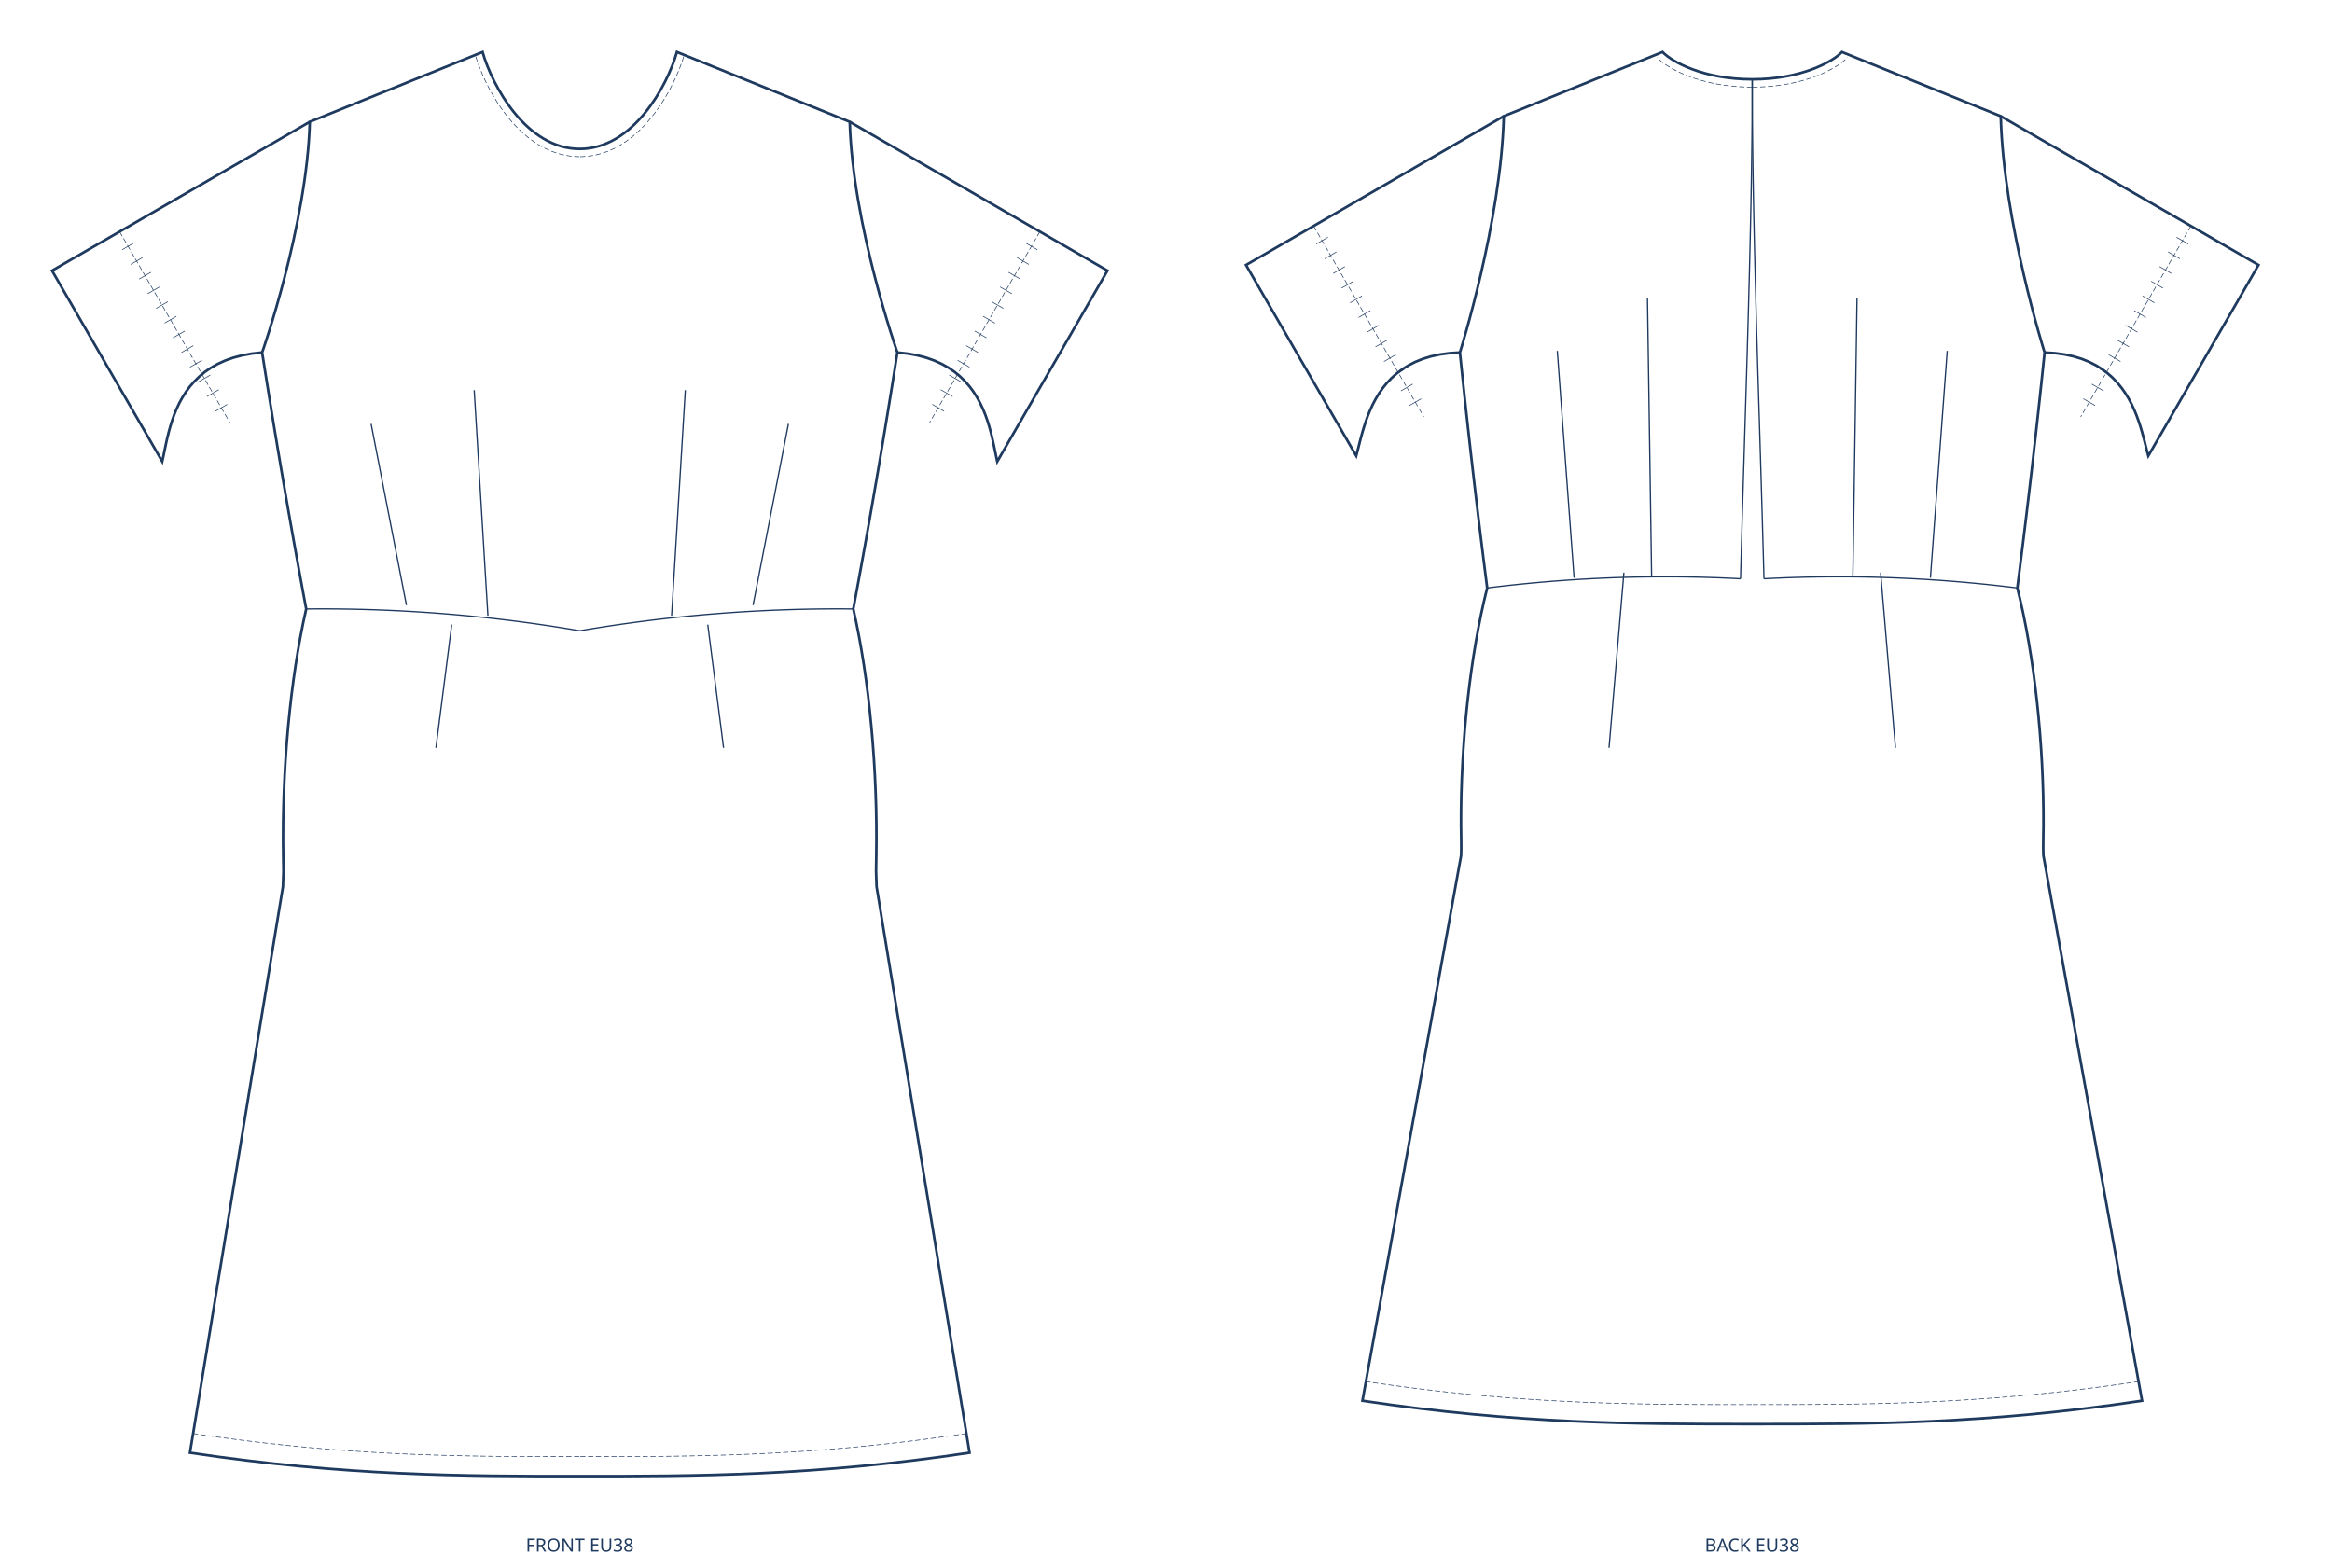
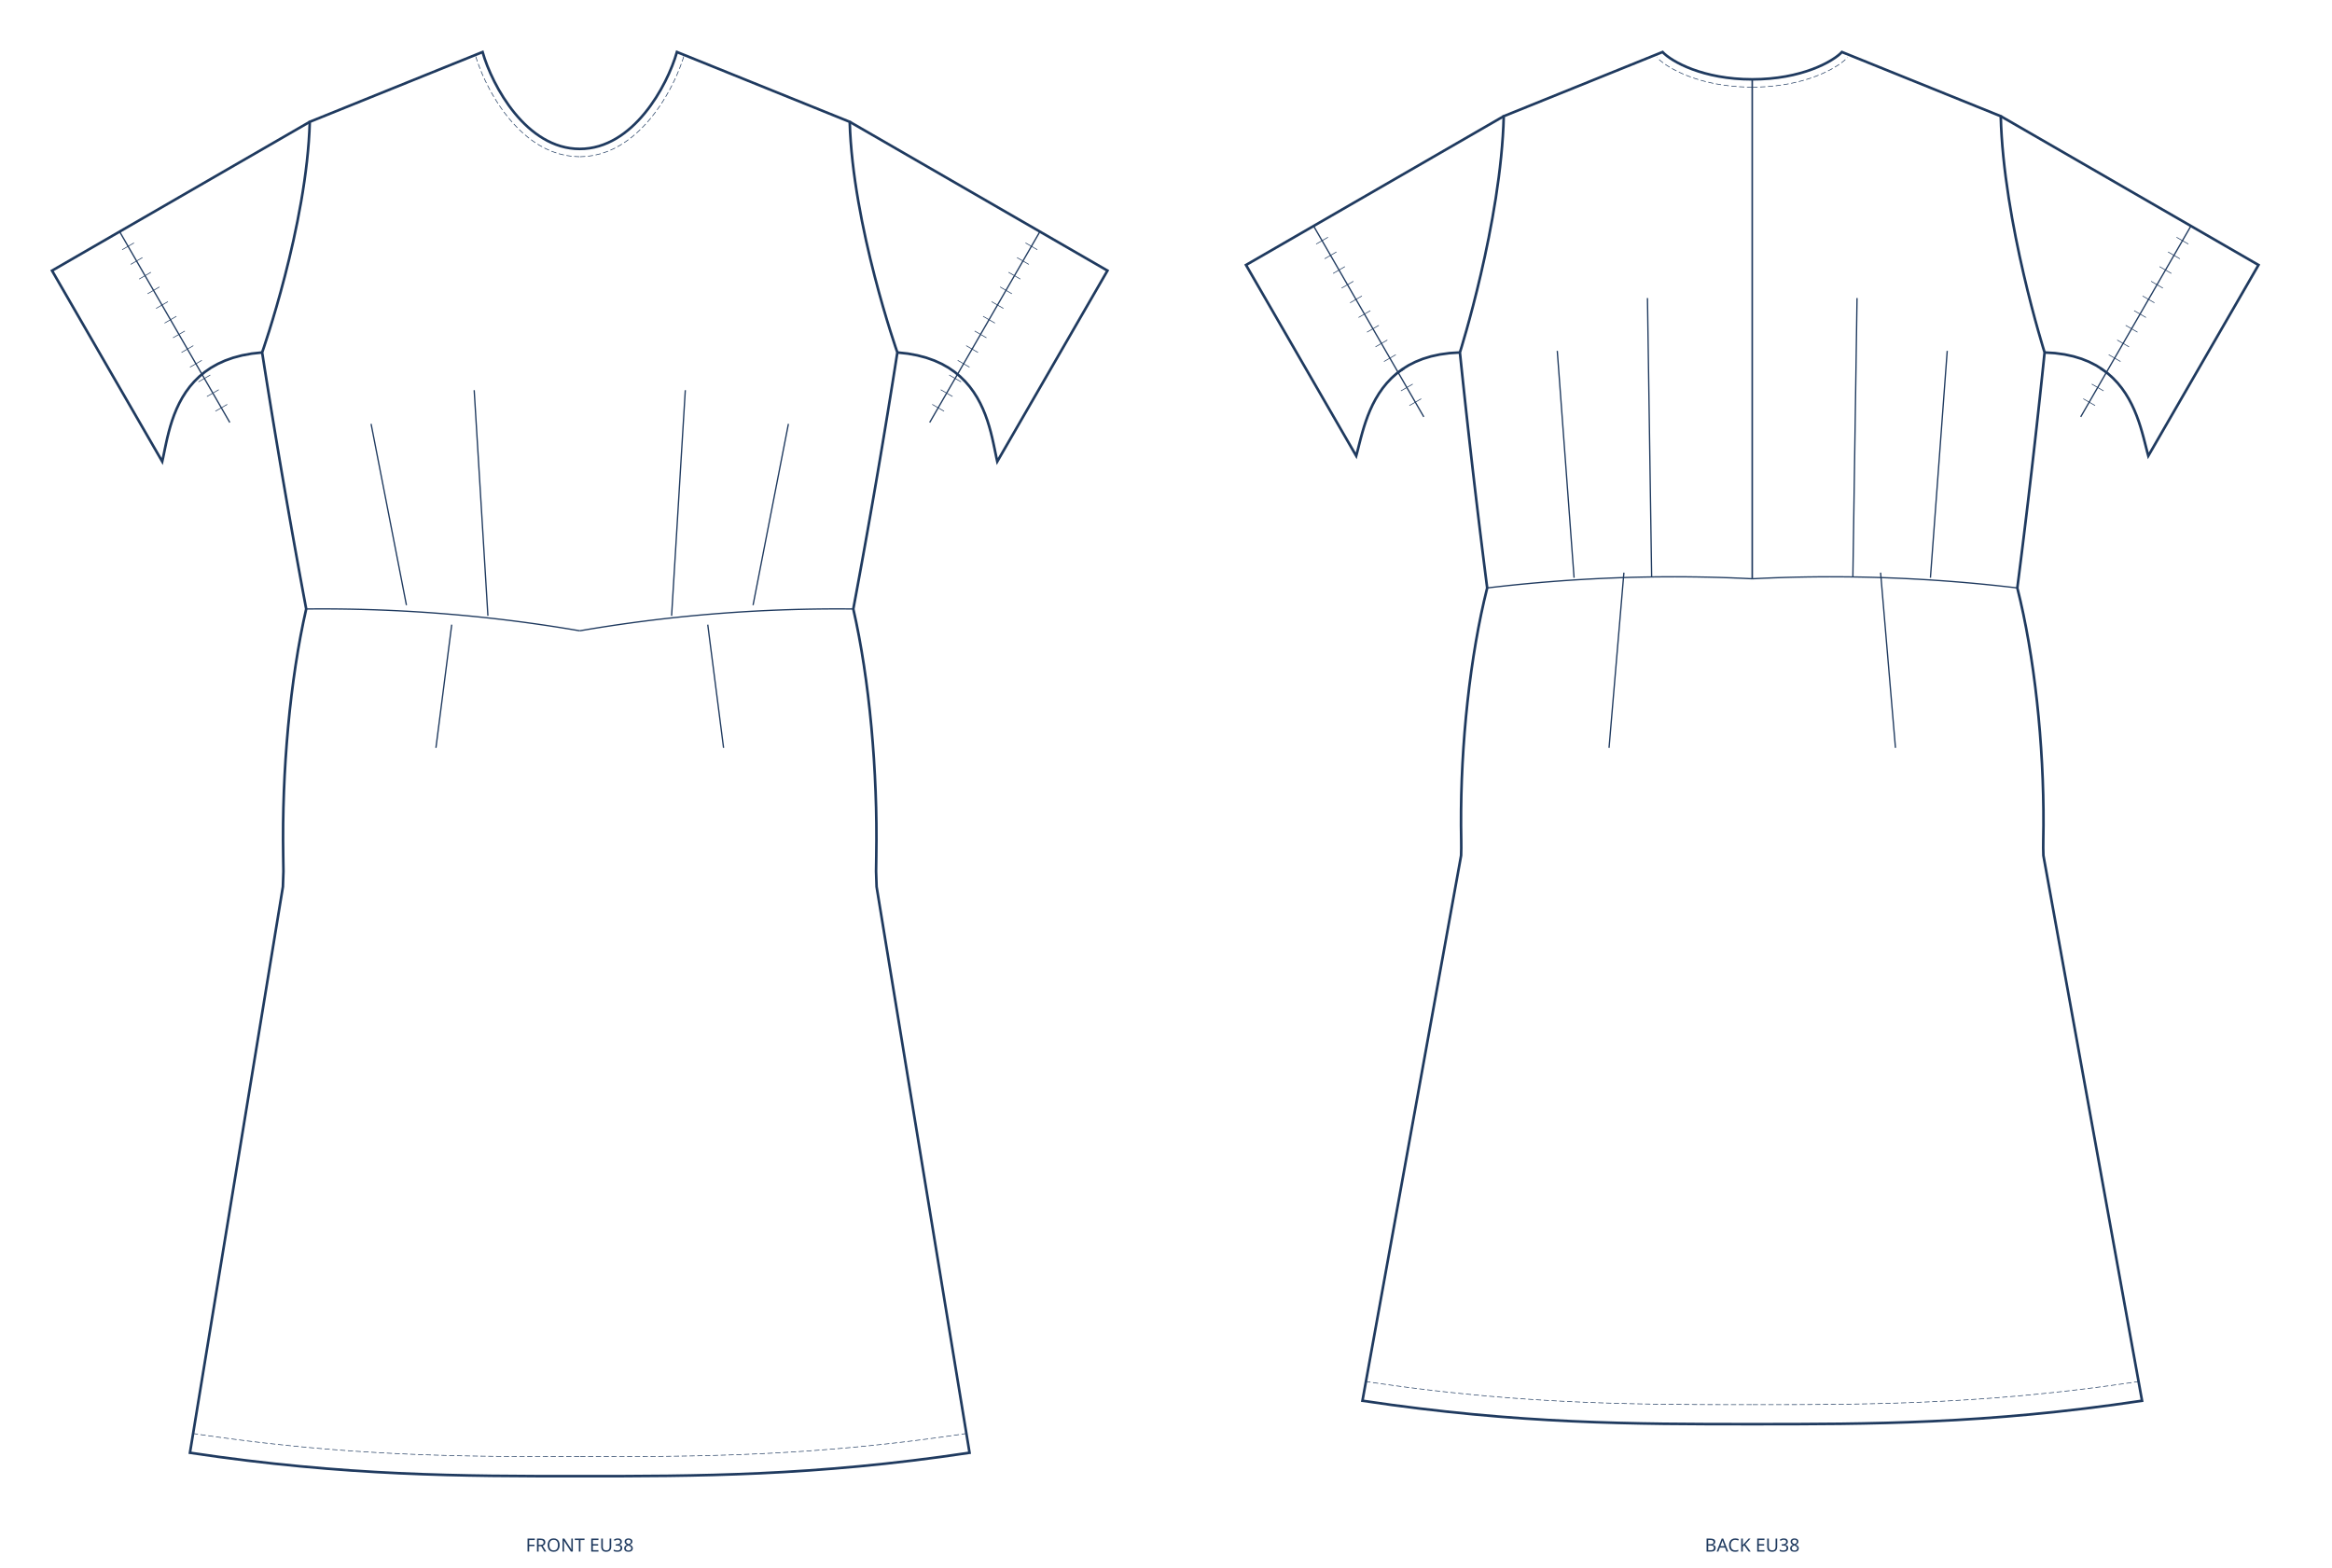
<svg xmlns="http://www.w3.org/2000/svg" width="1792.981mm" height="1205mm" viewBox="0 0 1792.981 1205" data-scale="1:1" data-unit-mm="1" data-source="DraftedPattern" data-dugum="" data-size="EU38" data-sinif="dress/dart/woven">
  <g fill="none" stroke="#1f3a5f" transform="translate(445.7452,40)">
    <path data-rol="siluet" data-view="front" data-manken-fark-ceyrek-mm="12.7417" data-manken-bel-yarim-mm="197.5854" data-manken-bust-y="231.0000" data-manken-bel-y="428.2238" data-manken-kalca-y="628.2238" data-omuz-egim-deg="22.00" data-omuz-oran="0.8500" data-omuz-uc="207.5700 53.6728" data-yaka-gen-oran="0.3600" data-yaka-derinlik-oran="0.4985" stroke-width="2" d="M 0 74.5 C 41.099 74.5 67.253 26.075 74.725 0 C 119.007 17.891 163.288 35.782 207.57 53.673 C 209.768 133.47 244.2 231 244.2 231 C 243.594 234.867 242.985 238.734 242.374 242.601 C 241.761 246.469 241.145 250.336 240.527 254.203 C 239.907 258.07 239.284 261.937 238.659 265.804 C 238.032 269.671 237.403 273.538 236.771 277.406 C 236.137 281.273 235.5 285.14 234.862 289.007 C 234.22 292.874 233.577 296.741 232.931 300.608 C 232.283 304.476 231.633 308.343 230.981 312.21 C 230.326 316.077 229.668 319.944 229.009 323.811 C 228.347 327.678 227.683 331.545 227.016 335.413 C 226.347 339.28 225.676 343.147 225.003 347.014 C 224.327 350.881 223.649 354.748 222.969 358.615 C 222.286 362.483 221.601 366.35 220.914 370.217 C 220.224 374.084 219.532 377.951 218.838 381.818 C 218.142 385.685 217.443 389.552 216.742 393.42 C 216.038 397.287 215.332 401.154 214.624 405.021 C 213.914 408.888 213.201 412.755 212.486 416.622 C 211.769 420.49 211.049 424.357 210.327 428.224 C 211.095 431.582 211.842 435.008 212.567 438.497 C 213.29 441.986 213.992 445.537 214.671 449.146 C 215.348 452.754 216.003 456.418 216.635 460.134 C 217.264 463.85 217.871 467.616 218.454 471.427 C 219.036 475.239 219.593 479.095 220.126 482.99 C 220.658 486.885 221.165 490.82 221.648 494.787 C 222.128 498.755 222.584 502.755 223.015 506.783 C 223.444 510.811 223.848 514.866 224.226 518.943 C 224.602 523.02 224.952 527.118 225.277 531.232 C 225.6 535.346 225.896 539.475 226.166 543.614 C 226.435 547.753 226.677 551.901 226.892 556.054 C 227.105 560.206 227.292 564.363 227.451 568.517 C 227.609 572.671 227.74 576.823 227.843 580.968 C 227.945 585.112 228.019 589.248 228.066 593.371 C 228.111 597.494 228.128 601.602 228.117 605.691 C 228.105 609.78 228.065 613.85 227.996 617.894 C 227.927 621.938 227.829 625.956 227.828 629.943 C 227.994 633.93 228.129 637.885 228.231 641.804 C 252.054 786.869 275.877 931.935 299.7 1077 C 179.82 1095 89.91 1095 0 1095 C -89.91 1095 -179.82 1095 -299.7 1077 C -275.877 931.935 -252.054 786.869 -228.231 641.804 C -228.129 637.885 -227.994 633.93 -227.828 629.943 C -227.829 625.956 -227.927 621.938 -227.996 617.894 C -228.065 613.85 -228.105 609.78 -228.117 605.691 C -228.128 601.602 -228.111 597.494 -228.066 593.371 C -228.019 589.248 -227.945 585.112 -227.843 580.968 C -227.74 576.823 -227.609 572.671 -227.451 568.517 C -227.292 564.363 -227.105 560.206 -226.892 556.054 C -226.677 551.901 -226.435 547.753 -226.166 543.614 C -225.896 539.475 -225.6 535.346 -225.277 531.232 C -224.952 527.118 -224.602 523.02 -224.226 518.943 C -223.848 514.866 -223.444 510.811 -223.015 506.783 C -222.584 502.755 -222.128 498.755 -221.648 494.787 C -221.165 490.82 -220.658 486.885 -220.126 482.99 C -219.593 479.095 -219.036 475.239 -218.454 471.427 C -217.871 467.616 -217.264 463.85 -216.635 460.134 C -216.003 456.418 -215.348 452.754 -214.671 449.146 C -213.992 445.537 -213.29 441.986 -212.567 438.497 C -211.842 435.008 -211.095 431.582 -210.327 428.224 C -211.049 424.357 -211.769 420.49 -212.486 416.622 C -213.201 412.755 -213.914 408.888 -214.624 405.021 C -215.332 401.154 -216.038 397.287 -216.742 393.42 C -217.443 389.552 -218.142 385.685 -218.838 381.818 C -219.532 377.951 -220.224 374.084 -220.914 370.217 C -221.601 366.35 -222.286 362.483 -222.969 358.615 C -223.649 354.748 -224.327 350.881 -225.003 347.014 C -225.676 343.147 -226.347 339.28 -227.016 335.413 C -227.683 331.545 -228.347 327.678 -229.009 323.811 C -229.668 319.944 -230.326 316.077 -230.981 312.21 C -231.633 308.343 -232.283 304.476 -232.931 300.608 C -233.577 296.741 -234.22 292.874 -234.862 289.007 C -235.5 285.14 -236.137 281.273 -236.771 277.406 C -237.403 273.538 -238.032 269.671 -238.659 265.804 C -239.284 261.937 -239.907 258.07 -240.527 254.203 C -241.145 250.336 -241.761 246.469 -242.374 242.601 C -242.985 238.734 -243.594 234.867 -244.2 231 C -244.2 231 -209.768 133.47 -207.57 53.673 C -163.288 35.782 -119.007 17.891 -74.725 0 C -67.253 26.075 -41.099 74.5 0 74.5 Z" />
    <path data-rol="bel-dikisi" data-view="front" data-yan="sag" stroke-width="1" d="M 210.327 428.224 L 201.515 428.165 L 192.707 428.173 L 183.901 428.247 L 175.086 428.386 L 166.27 428.592 L 157.454 428.864 L 148.64 429.201 L 139.827 429.605 L 131.018 430.075 L 122.213 430.61 L 113.413 431.211 L 104.62 431.878 L 95.834 432.611 L 87.057 433.41 L 78.29 434.275 L 69.534 435.205 L 60.789 436.2 L 52.058 437.261 L 43.34 438.388 L 34.638 439.58 L 25.951 440.837 L 17.282 442.16 L 8.632 443.547 L -0 445" />
    <path data-rol="bel-dikisi" data-view="front" data-yan="sol" stroke-width="1" d="M -210.327 428.224 L -201.515 428.165 L -192.707 428.173 L -183.901 428.247 L -175.086 428.386 L -166.27 428.592 L -157.454 428.864 L -148.64 429.201 L -139.827 429.605 L -131.018 430.075 L -122.213 430.61 L -113.413 431.211 L -104.62 431.878 L -95.834 432.611 L -87.057 433.41 L -78.29 434.275 L -69.534 435.205 L -60.789 436.2 L -52.058 437.261 L -43.34 438.388 L -34.638 439.58 L -25.951 440.837 L -17.282 442.16 L -8.632 443.547 L 0 445" />
    <path data-rol="pens" data-view="front" data-yan="sag" stroke-width="1" d="M 133.253 425.282 L 160.435 285.913" />
    <path data-rol="pens" data-view="front" data-yan="sol" stroke-width="1" d="M -133.253 425.282 L -160.435 285.913" />
    <path data-rol="pens" data-view="front" data-yan="sag" stroke-width="1" d="M 70.618 433.459 L 81.162 260.004" />
    <path data-rol="pens" data-view="front" data-yan="sol" stroke-width="1" d="M -70.618 433.459 L -81.162 260.004" />
    <path data-rol="pens" data-view="front" data-yan="sag" stroke-width="1" d="M 98.426 440.288 L 110.577 535" />
    <path data-rol="pens" data-view="front" data-yan="sol" stroke-width="1" d="M -98.426 440.288 L -110.577 535" />
    <path data-rol="dikis-izi" data-view="front" data-yan="sag" stroke-width="0.5" stroke-dasharray="4 2" d="M 297.524 1062.159 L 286.423 1063.787 L 275.543 1065.305 L 264.828 1066.726 L 254.273 1068.052 L 243.87 1069.286 L 233.615 1070.432 L 223.501 1071.494 L 213.524 1072.473 L 203.678 1073.375 L 193.955 1074.201 L 184.352 1074.955 L 174.862 1075.641 L 165.479 1076.262 L 156.198 1076.821 L 147.013 1077.321 L 137.918 1077.766 L 128.908 1078.159 L 119.976 1078.502 L 111.117 1078.801 L 102.325 1079.056 L 93.595 1079.273 L 84.92 1079.453 L 76.296 1079.601 L 67.716 1079.72 L 59.175 1079.812 L 50.667 1079.882 L 42.186 1079.931 L 33.727 1079.965 L 25.285 1079.985 L 16.853 1079.996 L 8.426 1079.999 L -0.001 1080" />
    <path data-rol="dikis-izi" data-view="front" data-yan="sol" stroke-width="0.5" stroke-dasharray="4 2" d="M -297.524 1062.159 L -286.423 1063.787 L -275.543 1065.305 L -264.828 1066.726 L -254.273 1068.052 L -243.87 1069.286 L -233.615 1070.432 L -223.501 1071.494 L -213.524 1072.473 L -203.678 1073.375 L -193.955 1074.201 L -184.352 1074.955 L -174.862 1075.641 L -165.479 1076.262 L -156.198 1076.821 L -147.013 1077.321 L -137.918 1077.766 L -128.908 1078.159 L -119.976 1078.502 L -111.117 1078.801 L -102.325 1079.056 L -93.595 1079.273 L -84.92 1079.453 L -76.296 1079.601 L -67.716 1079.72 L -59.175 1079.812 L -50.667 1079.882 L -42.186 1079.931 L -33.727 1079.965 L -25.285 1079.985 L -16.853 1079.996 L -8.426 1079.999 L 0.001 1080" />
    <path data-rol="dikis-izi" data-view="front" data-yan="sag" stroke-width="0.5" stroke-dasharray="4 2" d="M 0.293 80.493 L 5.639 80.225 L 11.112 79.421 L 16.396 78.125 L 21.479 76.377 L 26.354 74.219 L 31.018 71.691 L 35.469 68.832 L 39.709 65.679 L 43.739 62.27 L 47.565 58.639 L 51.187 54.817 L 54.608 50.837 L 57.832 46.731 L 60.86 42.528 L 63.693 38.258 L 66.332 33.952 L 68.778 29.639 L 71.031 25.348 L 73.091 21.109 L 74.959 16.948 L 76.633 12.896 L 78.114 8.979 L 79.401 5.224 L 80.463 1.755" />
    <path data-rol="dikis-izi" data-view="front" data-yan="sol" stroke-width="0.5" stroke-dasharray="4 2" d="M -0.293 80.493 L -5.639 80.225 L -11.112 79.421 L -16.396 78.125 L -21.479 76.377 L -26.354 74.219 L -31.018 71.691 L -35.469 68.832 L -39.709 65.679 L -43.739 62.27 L -47.565 58.639 L -51.187 54.817 L -54.608 50.837 L -57.832 46.731 L -60.86 42.528 L -63.693 38.258 L -66.332 33.952 L -68.778 29.639 L -71.031 25.348 L -73.091 21.109 L -74.959 16.948 L -76.633 12.896 L -78.114 8.979 L -79.401 5.224 L -80.463 1.755" />
-     <path data-rol="dikis-izi" data-view="front" data-yan="sag" stroke-width="0.5" stroke-dasharray="4 2" d="M 353.784 138.089 L 269.056 284.842" />
-     <path data-rol="dikis-izi" data-view="front" data-yan="sol" stroke-width="0.5" stroke-dasharray="4 2" d="M -353.784 138.089 L -269.056 284.842" />
+     <path data-rol="manset" data-view="front" data-yan="sag" data-ozellik="manset" data-manset-derinlik-mm="60.00" stroke-width="1" d="M 353.784 138.089 L 269.056 284.842" />
+     <path data-rol="manset" data-view="front" data-yan="sol" data-ozellik="manset" data-manset-derinlik-mm="60.00" stroke-width="1" d="M -353.784 138.089 L -269.056 284.842" />
    <path data-rol="kol" data-view="front" data-yan="sag" data-kol-aci="30.00" data-kol-olcek="1.2602" data-buzgu-etek-oran="1.8005" stroke-width="2" d="M 207.57 53.673 L 405.745 168.089 L 321.018 314.842 L 320.307 311.639 L 319.584 308.159 L 318.819 304.435 L 317.986 300.501 L 317.056 296.393 L 316.002 292.145 L 314.796 287.791 L 313.411 283.365 L 311.818 278.903 L 309.99 274.438 L 307.899 270.005 L 305.518 265.64 L 302.819 261.375 L 299.774 257.246 L 296.355 253.287 L 292.535 249.532 L 288.286 246.017 L 283.58 242.775 L 278.389 239.841 L 272.687 237.25 L 266.444 235.036 L 259.634 233.233 L 252.228 231.876 L 244.2 231" />
    <path data-rol="kol" data-view="front" data-yan="sol" data-kol-aci="30.00" data-kol-olcek="1.2602" data-buzgu-etek-oran="1.8005" stroke-width="2" d="M -207.57 53.673 L -405.745 168.089 L -321.018 314.842 L -320.307 311.639 L -319.584 308.159 L -318.819 304.435 L -317.986 300.501 L -317.056 296.393 L -316.002 292.145 L -314.796 287.791 L -313.411 283.365 L -311.818 278.903 L -309.99 274.438 L -307.899 270.005 L -305.518 265.64 L -302.819 261.375 L -299.774 257.246 L -296.355 253.287 L -292.535 249.532 L -288.286 246.017 L -283.58 242.775 L -278.389 239.841 L -272.687 237.25 L -266.444 235.036 L -259.634 233.233 L -252.228 231.876 L -244.2 231" />
    <path data-rol="buzgu" data-view="front" data-yan="sag" data-buzgu="etek" data-buzgu-oran="1.8005" data-buzgu-dikis-mm="169.45" stroke-width="0.5" d="M 342.719 146.753 L 351.813 152.003" />
    <path data-rol="buzgu" data-view="front" data-yan="sol" data-buzgu="etek" data-buzgu-oran="1.8005" data-buzgu-dikis-mm="169.45" stroke-width="0.5" d="M -342.719 146.753 L -351.813 152.003" />
    <path data-rol="buzgu" data-view="front" data-yan="sag" data-buzgu="etek" data-buzgu-oran="1.8005" data-buzgu-dikis-mm="169.45" stroke-width="0.5" d="M 336.202 158.042 L 345.295 163.292" />
    <path data-rol="buzgu" data-view="front" data-yan="sol" data-buzgu="etek" data-buzgu-oran="1.8005" data-buzgu-dikis-mm="169.45" stroke-width="0.5" d="M -336.202 158.042 L -345.295 163.292" />
    <path data-rol="buzgu" data-view="front" data-yan="sag" data-buzgu="etek" data-buzgu-oran="1.8005" data-buzgu-dikis-mm="169.45" stroke-width="0.5" d="M 329.685 169.33 L 338.778 174.58" />
    <path data-rol="buzgu" data-view="front" data-yan="sol" data-buzgu="etek" data-buzgu-oran="1.8005" data-buzgu-dikis-mm="169.45" stroke-width="0.5" d="M -329.685 169.33 L -338.778 174.58" />
    <path data-rol="buzgu" data-view="front" data-yan="sag" data-buzgu="etek" data-buzgu-oran="1.8005" data-buzgu-dikis-mm="169.45" stroke-width="0.5" d="M 323.167 180.619 L 332.26 185.869" />
    <path data-rol="buzgu" data-view="front" data-yan="sol" data-buzgu="etek" data-buzgu-oran="1.8005" data-buzgu-dikis-mm="169.45" stroke-width="0.5" d="M -323.167 180.619 L -332.26 185.869" />
    <path data-rol="buzgu" data-view="front" data-yan="sag" data-buzgu="etek" data-buzgu-oran="1.8005" data-buzgu-dikis-mm="169.45" stroke-width="0.5" d="M 316.649 191.907 L 325.743 197.157" />
    <path data-rol="buzgu" data-view="front" data-yan="sol" data-buzgu="etek" data-buzgu-oran="1.8005" data-buzgu-dikis-mm="169.45" stroke-width="0.5" d="M -316.649 191.907 L -325.743 197.157" />
    <path data-rol="buzgu" data-view="front" data-yan="sag" data-buzgu="etek" data-buzgu-oran="1.8005" data-buzgu-dikis-mm="169.45" stroke-width="0.5" d="M 310.132 203.196 L 319.225 208.446" />
    <path data-rol="buzgu" data-view="front" data-yan="sol" data-buzgu="etek" data-buzgu-oran="1.8005" data-buzgu-dikis-mm="169.45" stroke-width="0.5" d="M -310.132 203.196 L -319.225 208.446" />
    <path data-rol="buzgu" data-view="front" data-yan="sag" data-buzgu="etek" data-buzgu-oran="1.8005" data-buzgu-dikis-mm="169.45" stroke-width="0.5" d="M 303.615 214.485 L 312.708 219.735" />
    <path data-rol="buzgu" data-view="front" data-yan="sol" data-buzgu="etek" data-buzgu-oran="1.8005" data-buzgu-dikis-mm="169.45" stroke-width="0.5" d="M -303.615 214.485 L -312.708 219.735" />
    <path data-rol="buzgu" data-view="front" data-yan="sag" data-buzgu="etek" data-buzgu-oran="1.8005" data-buzgu-dikis-mm="169.45" stroke-width="0.5" d="M 297.097 225.773 L 306.19 231.023" />
    <path data-rol="buzgu" data-view="front" data-yan="sol" data-buzgu="etek" data-buzgu-oran="1.8005" data-buzgu-dikis-mm="169.45" stroke-width="0.5" d="M -297.097 225.773 L -306.19 231.023" />
    <path data-rol="buzgu" data-view="front" data-yan="sag" data-buzgu="etek" data-buzgu-oran="1.8005" data-buzgu-dikis-mm="169.45" stroke-width="0.5" d="M 290.579 237.062 L 299.673 242.312" />
    <path data-rol="buzgu" data-view="front" data-yan="sol" data-buzgu="etek" data-buzgu-oran="1.8005" data-buzgu-dikis-mm="169.45" stroke-width="0.5" d="M -290.579 237.062 L -299.673 242.312" />
    <path data-rol="buzgu" data-view="front" data-yan="sag" data-buzgu="etek" data-buzgu-oran="1.8005" data-buzgu-dikis-mm="169.45" stroke-width="0.5" d="M 284.062 248.351 L 293.155 253.601" />
    <path data-rol="buzgu" data-view="front" data-yan="sol" data-buzgu="etek" data-buzgu-oran="1.8005" data-buzgu-dikis-mm="169.45" stroke-width="0.5" d="M -284.062 248.351 L -293.155 253.601" />
    <path data-rol="buzgu" data-view="front" data-yan="sag" data-buzgu="etek" data-buzgu-oran="1.8005" data-buzgu-dikis-mm="169.45" stroke-width="0.5" d="M 277.545 259.639 L 286.638 264.889" />
    <path data-rol="buzgu" data-view="front" data-yan="sol" data-buzgu="etek" data-buzgu-oran="1.8005" data-buzgu-dikis-mm="169.45" stroke-width="0.5" d="M -277.545 259.639 L -286.638 264.889" />
    <path data-rol="buzgu" data-view="front" data-yan="sag" data-buzgu="etek" data-buzgu-oran="1.8005" data-buzgu-dikis-mm="169.45" stroke-width="0.5" d="M 271.027 270.928 L 280.12 276.178" />
    <path data-rol="buzgu" data-view="front" data-yan="sol" data-buzgu="etek" data-buzgu-oran="1.8005" data-buzgu-dikis-mm="169.45" stroke-width="0.5" d="M -271.027 270.928 L -280.12 276.178" />
  </g>
  <g fill="none" stroke="#1f3a5f" transform="translate(1347.236,40)">
    <path data-rol="siluet" data-view="back" data-manken-fark-ceyrek-mm="12.7417" data-manken-bel-yarim-mm="191.0586" data-manken-bust-y="231.0000" data-manken-bel-y="412.0492" data-manken-kalca-y="612.0492" data-omuz-egim-deg="22.00" data-omuz-oran="0.8500" data-omuz-uc="191.0588 49.3351" data-yaka-gen-oran="0.3609" data-arka-yaka-oran="0.2819" stroke-width="2" d="M 0 21 C 37.922 21 62.055 7.35 68.95 0 C 109.653 16.445 150.356 32.89 191.059 49.335 C 193.082 131.084 224.775 231 224.775 231 C 224.384 234.772 223.991 238.544 223.596 242.316 C 223.199 246.087 222.8 249.859 222.399 253.631 C 221.996 257.403 221.591 261.175 221.185 264.947 C 220.776 268.719 220.365 272.49 219.953 276.262 C 219.538 280.034 219.122 283.806 218.703 287.578 C 218.283 291.35 217.861 295.122 217.436 298.893 C 217.01 302.665 216.582 306.437 216.152 310.209 C 215.72 313.981 215.286 317.753 214.85 321.525 C 214.412 325.296 213.972 329.068 213.53 332.84 C 213.086 336.612 212.641 340.384 212.193 344.156 C 211.743 347.928 211.292 351.7 210.838 355.471 C 210.382 359.243 209.925 363.015 209.465 366.787 C 209.004 370.559 208.541 374.331 208.076 378.103 C 207.608 381.874 207.139 385.646 206.668 389.418 C 206.195 393.19 205.72 396.962 205.243 400.734 C 204.764 404.505 204.283 408.277 203.8 412.049 C 204.615 415.281 205.41 418.579 206.184 421.937 C 206.955 425.295 207.706 428.714 208.434 432.188 C 209.161 435.661 209.866 439.189 210.548 442.767 C 211.228 446.344 211.886 449.97 212.52 453.64 C 213.152 457.31 213.762 461.023 214.347 464.774 C 214.93 468.525 215.489 472.314 216.024 476.135 C 216.557 479.956 217.065 483.809 217.548 487.689 C 218.03 491.568 218.486 495.474 218.916 499.401 C 219.345 503.328 219.748 507.275 220.125 511.238 C 220.5 515.201 220.85 519.178 221.172 523.166 C 221.493 527.153 221.787 531.15 222.054 535.15 C 222.319 539.151 222.557 543.155 222.768 547.158 C 222.977 551.16 223.159 555.161 223.313 559.154 C 223.465 563.147 223.59 567.133 223.686 571.105 C 223.781 575.077 223.848 579.037 223.886 582.977 C 223.923 586.918 223.931 590.839 223.91 594.736 C 223.889 598.633 223.838 602.506 223.757 606.348 C 223.677 610.191 223.712 614.003 223.853 617.779 C 249.136 757.519 274.418 897.26 299.7 1037 C 179.82 1055 89.91 1055 0 1055 C -89.91 1055 -179.82 1055 -299.7 1037 C -274.418 897.26 -249.136 757.519 -223.853 617.779 C -223.712 614.003 -223.677 610.191 -223.757 606.348 C -223.838 602.506 -223.889 598.633 -223.91 594.736 C -223.931 590.839 -223.923 586.918 -223.886 582.977 C -223.848 579.037 -223.781 575.077 -223.686 571.105 C -223.59 567.133 -223.465 563.147 -223.313 559.154 C -223.159 555.161 -222.977 551.16 -222.768 547.158 C -222.557 543.155 -222.319 539.151 -222.054 535.15 C -221.787 531.15 -221.493 527.153 -221.172 523.166 C -220.85 519.178 -220.5 515.201 -220.125 511.238 C -219.748 507.275 -219.345 503.328 -218.916 499.401 C -218.486 495.474 -218.03 491.568 -217.548 487.689 C -217.065 483.809 -216.557 479.956 -216.024 476.135 C -215.489 472.314 -214.93 468.525 -214.347 464.774 C -213.762 461.023 -213.152 457.31 -212.52 453.64 C -211.886 449.97 -211.228 446.344 -210.548 442.767 C -209.866 439.189 -209.161 435.661 -208.434 432.188 C -207.706 428.714 -206.955 425.295 -206.184 421.937 C -205.41 418.579 -204.615 415.281 -203.8 412.049 C -204.283 408.277 -204.764 404.505 -205.243 400.734 C -205.72 396.962 -206.195 393.19 -206.668 389.418 C -207.139 385.646 -207.608 381.874 -208.076 378.103 C -208.541 374.331 -209.004 370.559 -209.465 366.787 C -209.925 363.015 -210.382 359.243 -210.838 355.471 C -211.292 351.7 -211.743 347.928 -212.193 344.156 C -212.641 340.384 -213.086 336.612 -213.53 332.84 C -213.972 329.068 -214.412 325.296 -214.85 321.525 C -215.286 317.753 -215.72 313.981 -216.152 310.209 C -216.582 306.437 -217.01 302.665 -217.436 298.893 C -217.861 295.122 -218.283 291.35 -218.703 287.578 C -219.122 283.806 -219.538 280.034 -219.953 276.262 C -220.365 272.49 -220.776 268.719 -221.185 264.947 C -221.591 261.175 -221.996 257.403 -222.399 253.631 C -222.8 249.859 -223.199 246.087 -223.596 242.316 C -223.991 238.544 -224.384 234.772 -224.775 231 C -224.775 231 -193.082 131.084 -191.059 49.335 C -150.356 32.89 -109.653 16.445 -68.95 0 C -62.055 7.35 -37.922 21 0 21 Z" />
-     <path data-rol="bel-dikisi" data-view="back" data-yan="sag" stroke-width="1" d="M 203.8 412.049 L 195.668 411.063 L 187.537 410.137 L 179.408 409.27 L 171.28 408.464 L 163.153 407.718 L 155.028 407.032 L 146.904 406.406 L 138.781 405.84 L 130.66 405.335 L 122.54 404.89 L 114.422 404.505 L 106.305 404.181 L 98.189 403.917 L 90.074 403.714 L 81.962 403.57 L 73.85 403.488 L 65.74 403.465 L 57.631 403.503 L 49.524 403.602 L 41.418 403.761 L 33.313 403.98 L 25.21 404.26 L 17.108 404.6 L 9.008 405" />
-     <path data-rol="bel-dikisi" data-view="back" data-yan="sol" stroke-width="1" d="M -203.8 412.049 L -195.668 411.063 L -187.537 410.137 L -179.408 409.27 L -171.28 408.464 L -163.153 407.718 L -155.028 407.032 L -146.904 406.406 L -138.781 405.84 L -130.66 405.335 L -122.54 404.89 L -114.422 404.505 L -106.305 404.181 L -98.189 403.917 L -90.074 403.714 L -81.962 403.57 L -73.85 403.488 L -65.74 403.465 L -57.631 403.503 L -49.524 403.602 L -41.418 403.761 L -33.313 403.98 L -25.21 404.26 L -17.108 404.6 L -9.008 405" />
+     <path data-rol="bel-dikisi" data-view="back" data-yan="sag" stroke-width="1" d="M 203.8 412.049 L 195.292 411.063 L 186.786 410.137 L 178.28 409.27 L 169.777 408.464 L 161.275 407.718 L 152.774 407.032 L 144.275 406.406 L 135.778 405.84 L 127.281 405.335 L 118.787 404.89 L 110.293 404.505 L 101.802 404.181 L 93.311 403.917 L 84.822 403.714 L 76.334 403.57 L 67.848 403.488 L 59.362 403.465 L 50.879 403.503 L 42.396 403.602 L 33.914 403.761 L 25.434 403.98 L 16.955 404.26 L 8.477 404.6 L 0 405" />
+     <path data-rol="bel-dikisi" data-view="back" data-yan="sol" stroke-width="1" d="M -203.8 412.049 L -195.292 411.063 L -186.786 410.137 L -178.28 409.27 L -169.777 408.464 L -161.275 407.718 L -152.774 407.032 L -144.275 406.406 L -135.778 405.84 L -127.281 405.335 L -118.787 404.89 L -110.293 404.505 L -101.802 404.181 L -93.311 403.917 L -84.822 403.714 L -76.334 403.57 L -67.848 403.488 L -59.362 403.465 L -50.879 403.503 L -42.396 403.602 L -33.914 403.761 L -25.434 403.98 L -16.955 404.26 L -8.477 404.6 L 0 405" />
    <path data-rol="pens" data-view="back" data-yan="sag" stroke-width="1" d="M 136.992 404.237 L 149.909 229.78" />
    <path data-rol="pens" data-view="back" data-yan="sol" stroke-width="1" d="M -136.992 404.237 L -149.909 229.78" />
    <path data-rol="pens" data-view="back" data-yan="sag" stroke-width="1" d="M 77.368 403.267 L 80.569 189.173" />
    <path data-rol="pens" data-view="back" data-yan="sol" stroke-width="1" d="M -77.368 403.267 L -80.569 189.173" />
-     <path data-rol="orta-dikis" data-view="back" data-yan="sag" stroke-width="1" d="M 9.008 405 C 8.881 400.2 8.752 395.438 8.623 390.711 C 8.493 385.985 8.363 381.295 8.232 376.641 C 8.101 371.986 7.969 367.366 7.837 362.781 C 7.705 358.195 7.573 353.644 7.44 349.125 C 7.307 344.606 7.175 340.12 7.042 335.666 C 6.909 331.212 6.776 326.789 6.643 322.397 C 6.511 318.005 6.378 313.643 6.246 309.31 C 6.115 304.978 5.983 300.675 5.852 296.4 C 5.721 292.125 5.591 287.878 5.461 283.658 C 5.332 279.438 5.203 275.245 5.075 271.078 C 4.948 266.911 4.821 262.769 4.696 258.653 C 4.571 254.536 4.446 250.444 4.323 246.375 C 4.201 242.306 4.079 238.261 3.959 234.238 C 3.841 230.215 3.728 226.214 3.616 222.234 C 3.505 218.255 3.394 214.296 3.285 210.357 C 3.176 206.419 3.069 202.5 2.963 198.6 C 2.857 194.7 2.753 190.819 2.651 186.955 C 2.548 183.091 2.448 179.245 2.349 175.416 C 2.251 171.586 2.155 167.773 2.061 163.975 C 1.967 160.177 1.875 156.394 1.786 152.625 C 1.696 148.856 1.61 145.102 1.526 141.36 C 1.441 137.618 1.36 133.889 1.281 130.172 C 1.203 126.455 1.127 122.749 1.055 119.054 C 0.982 115.359 0.913 111.675 0.847 108 C 0.78 104.325 0.718 100.659 0.658 97.002 C 0.599 93.344 0.543 89.695 0.491 86.053 C 0.439 82.411 0.391 78.776 0.346 75.147 C 0.302 71.517 0.261 67.894 0.225 64.275 C 0.189 60.656 0.156 57.042 0.128 53.432 C 0.1 49.821 0.077 46.214 0.058 42.609 C 0.039 39.005 0.024 35.402 0.015 31.801 C 0.005 28.2 0 24.6 0 21" />
-     <path data-rol="orta-dikis" data-view="back" data-yan="sol" stroke-width="1" d="M 0 21 C 0 24.6 -0.005 28.2 -0.015 31.801 C -0.024 35.402 -0.039 39.005 -0.058 42.609 C -0.077 46.214 -0.1 49.821 -0.128 53.432 C -0.156 57.042 -0.189 60.656 -0.225 64.275 C -0.261 67.894 -0.302 71.517 -0.346 75.147 C -0.391 78.776 -0.439 82.411 -0.491 86.053 C -0.543 89.695 -0.599 93.344 -0.658 97.002 C -0.718 100.659 -0.78 104.325 -0.847 108 C -0.913 111.675 -0.982 115.359 -1.055 119.054 C -1.127 122.749 -1.203 126.455 -1.281 130.172 C -1.36 133.889 -1.441 137.618 -1.526 141.36 C -1.61 145.102 -1.696 148.856 -1.786 152.625 C -1.875 156.394 -1.967 160.177 -2.061 163.975 C -2.155 167.773 -2.251 171.586 -2.349 175.416 C -2.448 179.245 -2.548 183.091 -2.651 186.955 C -2.753 190.819 -2.857 194.7 -2.963 198.6 C -3.069 202.5 -3.176 206.419 -3.285 210.357 C -3.394 214.296 -3.505 218.255 -3.616 222.234 C -3.728 226.214 -3.841 230.215 -3.959 234.238 C -4.079 238.261 -4.201 242.306 -4.323 246.375 C -4.446 250.444 -4.571 254.536 -4.696 258.653 C -4.821 262.769 -4.948 266.911 -5.075 271.078 C -5.203 275.245 -5.332 279.438 -5.461 283.658 C -5.591 287.878 -5.721 292.125 -5.852 296.4 C -5.983 300.675 -6.115 304.978 -6.246 309.31 C -6.378 313.643 -6.511 318.005 -6.643 322.397 C -6.776 326.789 -6.909 331.212 -7.042 335.666 C -7.175 340.12 -7.307 344.606 -7.44 349.125 C -7.573 353.644 -7.705 358.195 -7.837 362.781 C -7.969 367.366 -8.101 371.986 -8.232 376.641 C -8.363 381.295 -8.493 385.985 -8.623 390.711 C -8.752 395.438 -8.881 400.2 -9.008 405" />
+     <path data-rol="orta-dikis" data-view="back" data-yan="sag" stroke-width="1" d="M 0 405 C 0 400.2 0 395.438 0 390.711 C 0 385.985 0 381.295 0 376.641 C 0 371.986 0 367.366 0 362.781 C 0 358.195 0 353.644 0 349.125 C 0 344.606 0 340.12 0 335.666 C 0 331.212 0 326.789 0 322.397 C 0 318.005 0 313.643 0 309.31 C 0 304.978 0 300.675 0 296.4 C 0 292.125 0 287.878 0 283.658 C 0 279.438 0 275.245 0 271.078 C 0 266.911 0 262.769 0 258.653 C 0 254.536 0 250.444 0 246.375 C 0 242.306 0 238.261 0 234.238 C 0 230.215 0 226.214 0 222.234 C 0 218.255 0 214.296 0 210.357 C 0 206.419 0 202.5 0 198.6 C 0 194.7 0 190.819 0 186.955 C 0 183.091 0 179.245 0 175.416 C 0 171.586 0 167.773 0 163.975 C 0 160.177 0 156.394 0 152.625 C 0 148.856 0 145.102 0 141.36 C 0 137.618 0 133.889 0 130.172 C 0 126.455 0 122.749 0 119.054 C 0 115.359 0 111.675 0 108 C 0 104.325 0 100.659 0 97.002 C 0 93.344 0 89.695 0 86.053 C 0 82.411 0 78.776 0 75.147 C 0 71.517 0 67.894 0 64.275 C 0 60.656 0 57.042 0 53.432 C 0 49.821 0 46.214 0 42.609 C 0 39.005 0 35.402 0 31.801 C 0 28.2 0 24.6 0 21" />
+     <path data-rol="orta-dikis" data-view="back" data-yan="sol" stroke-width="1" d="M 0 21 C 0 24.6 0 28.2 0 31.801 C 0 35.402 0 39.005 0 42.609 C 0 46.214 0 49.821 0 53.432 C 0 57.042 0 60.656 0 64.275 C 0 67.894 0 71.517 0 75.147 C 0 78.776 0 82.411 0 86.053 C 0 89.695 0 93.344 0 97.002 C 0 100.659 0 104.325 0 108 C 0 111.675 0 115.359 0 119.054 C 0 122.749 0 126.455 0 130.172 C 0 133.889 0 137.618 0 141.36 C 0 145.102 0 148.856 0 152.625 C 0 156.394 0 160.177 0 163.975 C 0 167.773 0 171.586 0 175.416 C 0 179.245 0 183.091 0 186.955 C 0 190.819 0 194.7 0 198.6 C 0 202.5 0 206.419 0 210.357 C 0 214.296 0 218.255 0 222.234 C 0 226.214 0 230.215 0 234.238 C 0 238.261 0 242.306 0 246.375 C 0 250.444 0 254.536 0 258.653 C 0 262.769 0 266.911 0 271.078 C 0 275.245 0 279.438 0 283.658 C 0 287.878 0 292.125 0 296.4 C 0 300.675 0 304.978 0 309.31 C 0 313.643 0 318.005 0 322.397 C 0 326.789 0 331.212 0 335.666 C 0 340.12 0 344.606 0 349.125 C 0 353.644 0 358.195 0 362.781 C 0 367.366 0 371.986 0 376.641 C 0 381.295 0 385.985 0 390.711 C 0 395.438 0 400.2 0 405" />
    <path data-rol="pens" data-view="back" data-yan="sag" stroke-width="1" d="M 98.683 400.283 L 110.108 535" />
    <path data-rol="pens" data-view="back" data-yan="sol" stroke-width="1" d="M -98.683 400.283 L -110.108 535" />
    <path data-rol="dikis-izi" data-view="back" data-yan="sag" stroke-width="0.5" stroke-dasharray="4 2" d="M 297.524 1022.159 L 286.423 1023.787 L 275.543 1025.305 L 264.828 1026.726 L 254.273 1028.052 L 243.87 1029.286 L 233.615 1030.432 L 223.501 1031.494 L 213.524 1032.473 L 203.678 1033.375 L 193.955 1034.201 L 184.352 1034.955 L 174.862 1035.641 L 165.479 1036.262 L 156.198 1036.821 L 147.013 1037.321 L 137.918 1037.766 L 128.908 1038.159 L 119.976 1038.502 L 111.117 1038.801 L 102.325 1039.056 L 93.595 1039.273 L 84.92 1039.453 L 76.296 1039.601 L 67.716 1039.72 L 59.175 1039.812 L 50.667 1039.882 L 42.186 1039.931 L 33.727 1039.965 L 25.285 1039.985 L 16.853 1039.996 L 8.426 1039.999 L -0.001 1040" />
    <path data-rol="dikis-izi" data-view="back" data-yan="sol" stroke-width="0.5" stroke-dasharray="4 2" d="M -297.524 1022.159 L -286.423 1023.787 L -275.543 1025.305 L -264.828 1026.726 L -254.273 1028.052 L -243.87 1029.286 L -233.615 1030.432 L -223.501 1031.494 L -213.524 1032.473 L -203.678 1033.375 L -193.955 1034.201 L -184.352 1034.955 L -174.862 1035.641 L -165.479 1036.262 L -156.198 1036.821 L -147.013 1037.321 L -137.918 1037.766 L -128.908 1038.159 L -119.976 1038.502 L -111.117 1038.801 L -102.325 1039.056 L -93.595 1039.273 L -84.92 1039.453 L -76.296 1039.601 L -67.716 1039.72 L -59.175 1039.812 L -50.667 1039.882 L -42.186 1039.931 L -33.727 1039.965 L -25.285 1039.985 L -16.853 1039.996 L -8.426 1039.999 L 0.001 1040" />
    <path data-rol="dikis-izi" data-view="back" data-yan="sag" stroke-width="0.5" stroke-dasharray="4 2" d="M 0.089 26.999 L 4.846 26.928 L 9.549 26.716 L 14.104 26.375 L 18.51 25.912 L 22.766 25.337 L 26.869 24.657 L 30.818 23.882 L 34.612 23.02 L 38.248 22.08 L 41.726 21.071 L 45.044 20.002 L 48.201 18.88 L 51.196 17.715 L 54.027 16.514 L 56.694 15.286 L 59.196 14.039 L 61.532 12.78 L 63.703 11.518 L 65.709 10.257 L 67.55 9.004 L 69.228 7.763 L 70.747 6.536 L 72.109 5.321 L 73.19 4.245" />
    <path data-rol="dikis-izi" data-view="back" data-yan="sol" stroke-width="0.5" stroke-dasharray="4 2" d="M -0.089 26.999 L -4.846 26.928 L -9.549 26.716 L -14.104 26.375 L -18.51 25.912 L -22.766 25.337 L -26.869 24.657 L -30.818 23.882 L -34.612 23.02 L -38.248 22.08 L -41.726 21.071 L -45.044 20.002 L -48.201 18.88 L -51.196 17.715 L -54.027 16.514 L -56.694 15.286 L -59.196 14.039 L -61.532 12.78 L -63.703 11.518 L -65.709 10.257 L -67.55 9.004 L -69.228 7.763 L -70.747 6.536 L -72.109 5.321 L -73.19 4.245" />
-     <path data-rol="dikis-izi" data-view="back" data-yan="sag" stroke-width="0.5" stroke-dasharray="4 2" d="M 337.272 133.752 L 252.545 280.504" />
-     <path data-rol="dikis-izi" data-view="back" data-yan="sol" stroke-width="0.5" stroke-dasharray="4 2" d="M -337.272 133.752 L -252.545 280.504" />
+     <path data-rol="manset" data-view="back" data-yan="sag" data-ozellik="manset" data-manset-derinlik-mm="60.00" stroke-width="1" d="M 337.272 133.752 L 252.545 280.504" />
+     <path data-rol="manset" data-view="back" data-yan="sol" data-ozellik="manset" data-manset-derinlik-mm="60.00" stroke-width="1" d="M -337.272 133.752 L -252.545 280.504" />
    <path data-rol="kol" data-view="back" data-yan="sag" data-kol-aci="30.00" data-kol-olcek="1.2478" data-buzgu-etek-oran="1.8005" stroke-width="2" d="M 191.059 49.335 L 389.234 163.752 L 304.506 310.504 L 303.661 307.368 L 302.79 303.958 L 301.867 300.308 L 300.867 296.454 L 299.764 292.432 L 298.531 288.277 L 297.144 284.023 L 295.576 279.707 L 293.801 275.365 L 291.793 271.03 L 289.527 266.739 L 286.977 262.526 L 284.117 258.428 L 280.92 254.48 L 277.361 250.716 L 273.415 247.173 L 269.055 243.885 L 264.255 240.889 L 258.989 238.219 L 253.233 235.91 L 246.959 233.999 L 240.142 232.52 L 232.756 231.508 L 224.775 231" />
    <path data-rol="kol" data-view="back" data-yan="sol" data-kol-aci="30.00" data-kol-olcek="1.2478" data-buzgu-etek-oran="1.8005" stroke-width="2" d="M -191.059 49.335 L -389.234 163.752 L -304.506 310.504 L -303.661 307.368 L -302.79 303.958 L -301.867 300.308 L -300.867 296.454 L -299.764 292.432 L -298.531 288.277 L -297.144 284.023 L -295.576 279.707 L -293.801 275.365 L -291.793 271.03 L -289.527 266.739 L -286.977 262.526 L -284.117 258.428 L -280.92 254.48 L -277.361 250.716 L -273.415 247.173 L -269.055 243.885 L -264.255 240.889 L -258.989 238.219 L -253.233 235.91 L -246.959 233.999 L -240.142 232.52 L -232.756 231.508 L -224.775 231" />
    <path data-rol="buzgu" data-view="back" data-yan="sag" data-buzgu="etek" data-buzgu-oran="1.8005" data-buzgu-dikis-mm="169.45" stroke-width="0.5" d="M 326.208 142.415 L 335.302 147.665" />
    <path data-rol="buzgu" data-view="back" data-yan="sol" data-buzgu="etek" data-buzgu-oran="1.8005" data-buzgu-dikis-mm="169.45" stroke-width="0.5" d="M -326.208 142.415 L -335.302 147.665" />
    <path data-rol="buzgu" data-view="back" data-yan="sag" data-buzgu="etek" data-buzgu-oran="1.8005" data-buzgu-dikis-mm="169.45" stroke-width="0.5" d="M 319.691 153.704 L 328.784 158.954" />
    <path data-rol="buzgu" data-view="back" data-yan="sol" data-buzgu="etek" data-buzgu-oran="1.8005" data-buzgu-dikis-mm="169.45" stroke-width="0.5" d="M -319.691 153.704 L -328.784 158.954" />
    <path data-rol="buzgu" data-view="back" data-yan="sag" data-buzgu="etek" data-buzgu-oran="1.8005" data-buzgu-dikis-mm="169.45" stroke-width="0.5" d="M 313.173 164.993 L 322.267 170.243" />
    <path data-rol="buzgu" data-view="back" data-yan="sol" data-buzgu="etek" data-buzgu-oran="1.8005" data-buzgu-dikis-mm="169.45" stroke-width="0.5" d="M -313.173 164.993 L -322.267 170.243" />
    <path data-rol="buzgu" data-view="back" data-yan="sag" data-buzgu="etek" data-buzgu-oran="1.8005" data-buzgu-dikis-mm="169.45" stroke-width="0.5" d="M 306.656 176.281 L 315.749 181.531" />
    <path data-rol="buzgu" data-view="back" data-yan="sol" data-buzgu="etek" data-buzgu-oran="1.8005" data-buzgu-dikis-mm="169.45" stroke-width="0.5" d="M -306.656 176.281 L -315.749 181.531" />
    <path data-rol="buzgu" data-view="back" data-yan="sag" data-buzgu="etek" data-buzgu-oran="1.8005" data-buzgu-dikis-mm="169.45" stroke-width="0.5" d="M 300.138 187.57 L 309.232 192.82" />
    <path data-rol="buzgu" data-view="back" data-yan="sol" data-buzgu="etek" data-buzgu-oran="1.8005" data-buzgu-dikis-mm="169.45" stroke-width="0.5" d="M -300.138 187.57 L -309.232 192.82" />
    <path data-rol="buzgu" data-view="back" data-yan="sag" data-buzgu="etek" data-buzgu-oran="1.8005" data-buzgu-dikis-mm="169.45" stroke-width="0.5" d="M 293.621 198.858 L 302.714 204.108" />
    <path data-rol="buzgu" data-view="back" data-yan="sol" data-buzgu="etek" data-buzgu-oran="1.8005" data-buzgu-dikis-mm="169.45" stroke-width="0.5" d="M -293.621 198.858 L -302.714 204.108" />
    <path data-rol="buzgu" data-view="back" data-yan="sag" data-buzgu="etek" data-buzgu-oran="1.8005" data-buzgu-dikis-mm="169.45" stroke-width="0.5" d="M 287.103 210.147 L 296.197 215.397" />
    <path data-rol="buzgu" data-view="back" data-yan="sol" data-buzgu="etek" data-buzgu-oran="1.8005" data-buzgu-dikis-mm="169.45" stroke-width="0.5" d="M -287.103 210.147 L -296.197 215.397" />
    <path data-rol="buzgu" data-view="back" data-yan="sag" data-buzgu="etek" data-buzgu-oran="1.8005" data-buzgu-dikis-mm="169.45" stroke-width="0.5" d="M 280.586 221.436 L 289.679 226.686" />
    <path data-rol="buzgu" data-view="back" data-yan="sol" data-buzgu="etek" data-buzgu-oran="1.8005" data-buzgu-dikis-mm="169.45" stroke-width="0.5" d="M -280.586 221.436 L -289.679 226.686" />
    <path data-rol="buzgu" data-view="back" data-yan="sag" data-buzgu="etek" data-buzgu-oran="1.8005" data-buzgu-dikis-mm="169.45" stroke-width="0.5" d="M 274.068 232.724 L 283.162 237.974" />
    <path data-rol="buzgu" data-view="back" data-yan="sol" data-buzgu="etek" data-buzgu-oran="1.8005" data-buzgu-dikis-mm="169.45" stroke-width="0.5" d="M -274.068 232.724 L -283.162 237.974" />
    <path data-rol="buzgu" data-view="back" data-yan="sag" data-buzgu="etek" data-buzgu-oran="1.8005" data-buzgu-dikis-mm="169.45" stroke-width="0.5" d="M 267.551 244.013 L 276.644 249.263" />
    <path data-rol="buzgu" data-view="back" data-yan="sol" data-buzgu="etek" data-buzgu-oran="1.8005" data-buzgu-dikis-mm="169.45" stroke-width="0.5" d="M -267.551 244.013 L -276.644 249.263" />
    <path data-rol="buzgu" data-view="back" data-yan="sag" data-buzgu="etek" data-buzgu-oran="1.8005" data-buzgu-dikis-mm="169.45" stroke-width="0.5" d="M 261.033 255.302 L 270.127 260.552" />
    <path data-rol="buzgu" data-view="back" data-yan="sol" data-buzgu="etek" data-buzgu-oran="1.8005" data-buzgu-dikis-mm="169.45" stroke-width="0.5" d="M -261.033 255.302 L -270.127 260.552" />
    <path data-rol="buzgu" data-view="back" data-yan="sag" data-buzgu="etek" data-buzgu-oran="1.8005" data-buzgu-dikis-mm="169.45" stroke-width="0.5" d="M 254.516 266.59 L 263.609 271.84" />
    <path data-rol="buzgu" data-view="back" data-yan="sol" data-buzgu="etek" data-buzgu-oran="1.8005" data-buzgu-dikis-mm="169.45" stroke-width="0.5" d="M -254.516 266.59 L -263.609 271.84" />
  </g>
  <g font-family="sans-serif" font-size="14" text-anchor="middle" fill="#1f3a5f">
    <text x="445.745" y="1193">FRONT EU38</text>
    <text x="1347.236" y="1193">BACK EU38</text>
  </g>
</svg>
